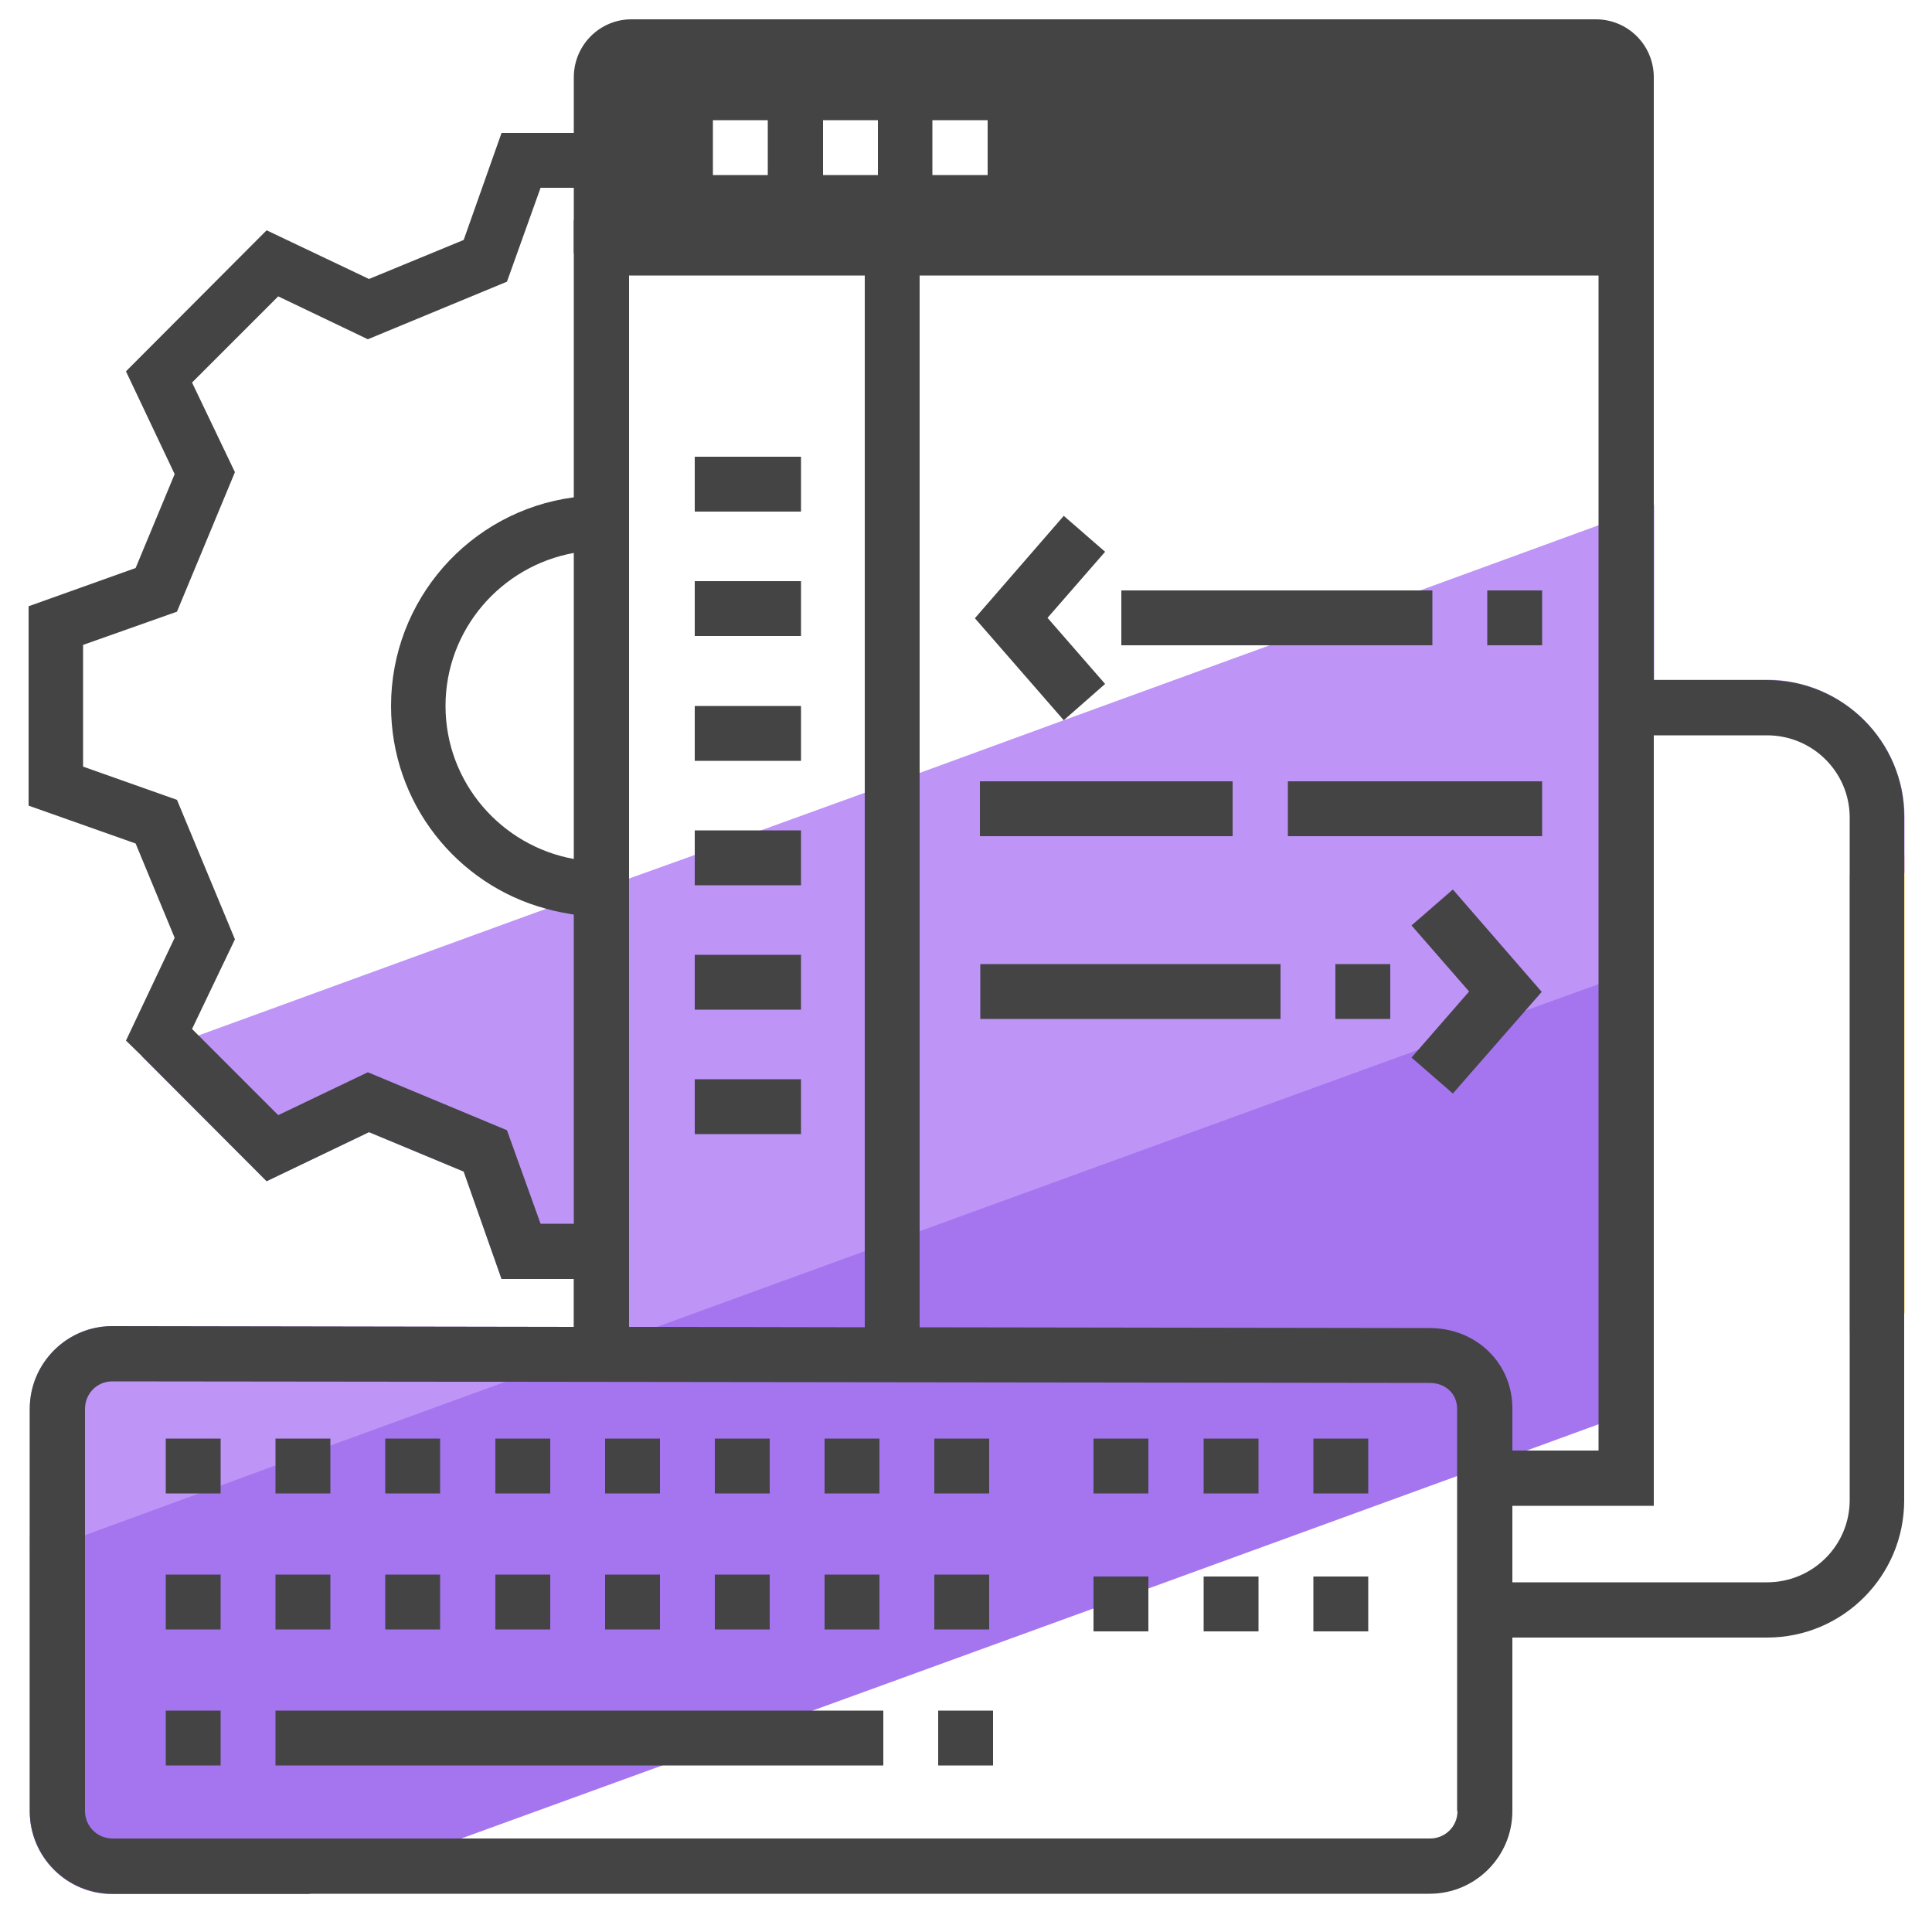
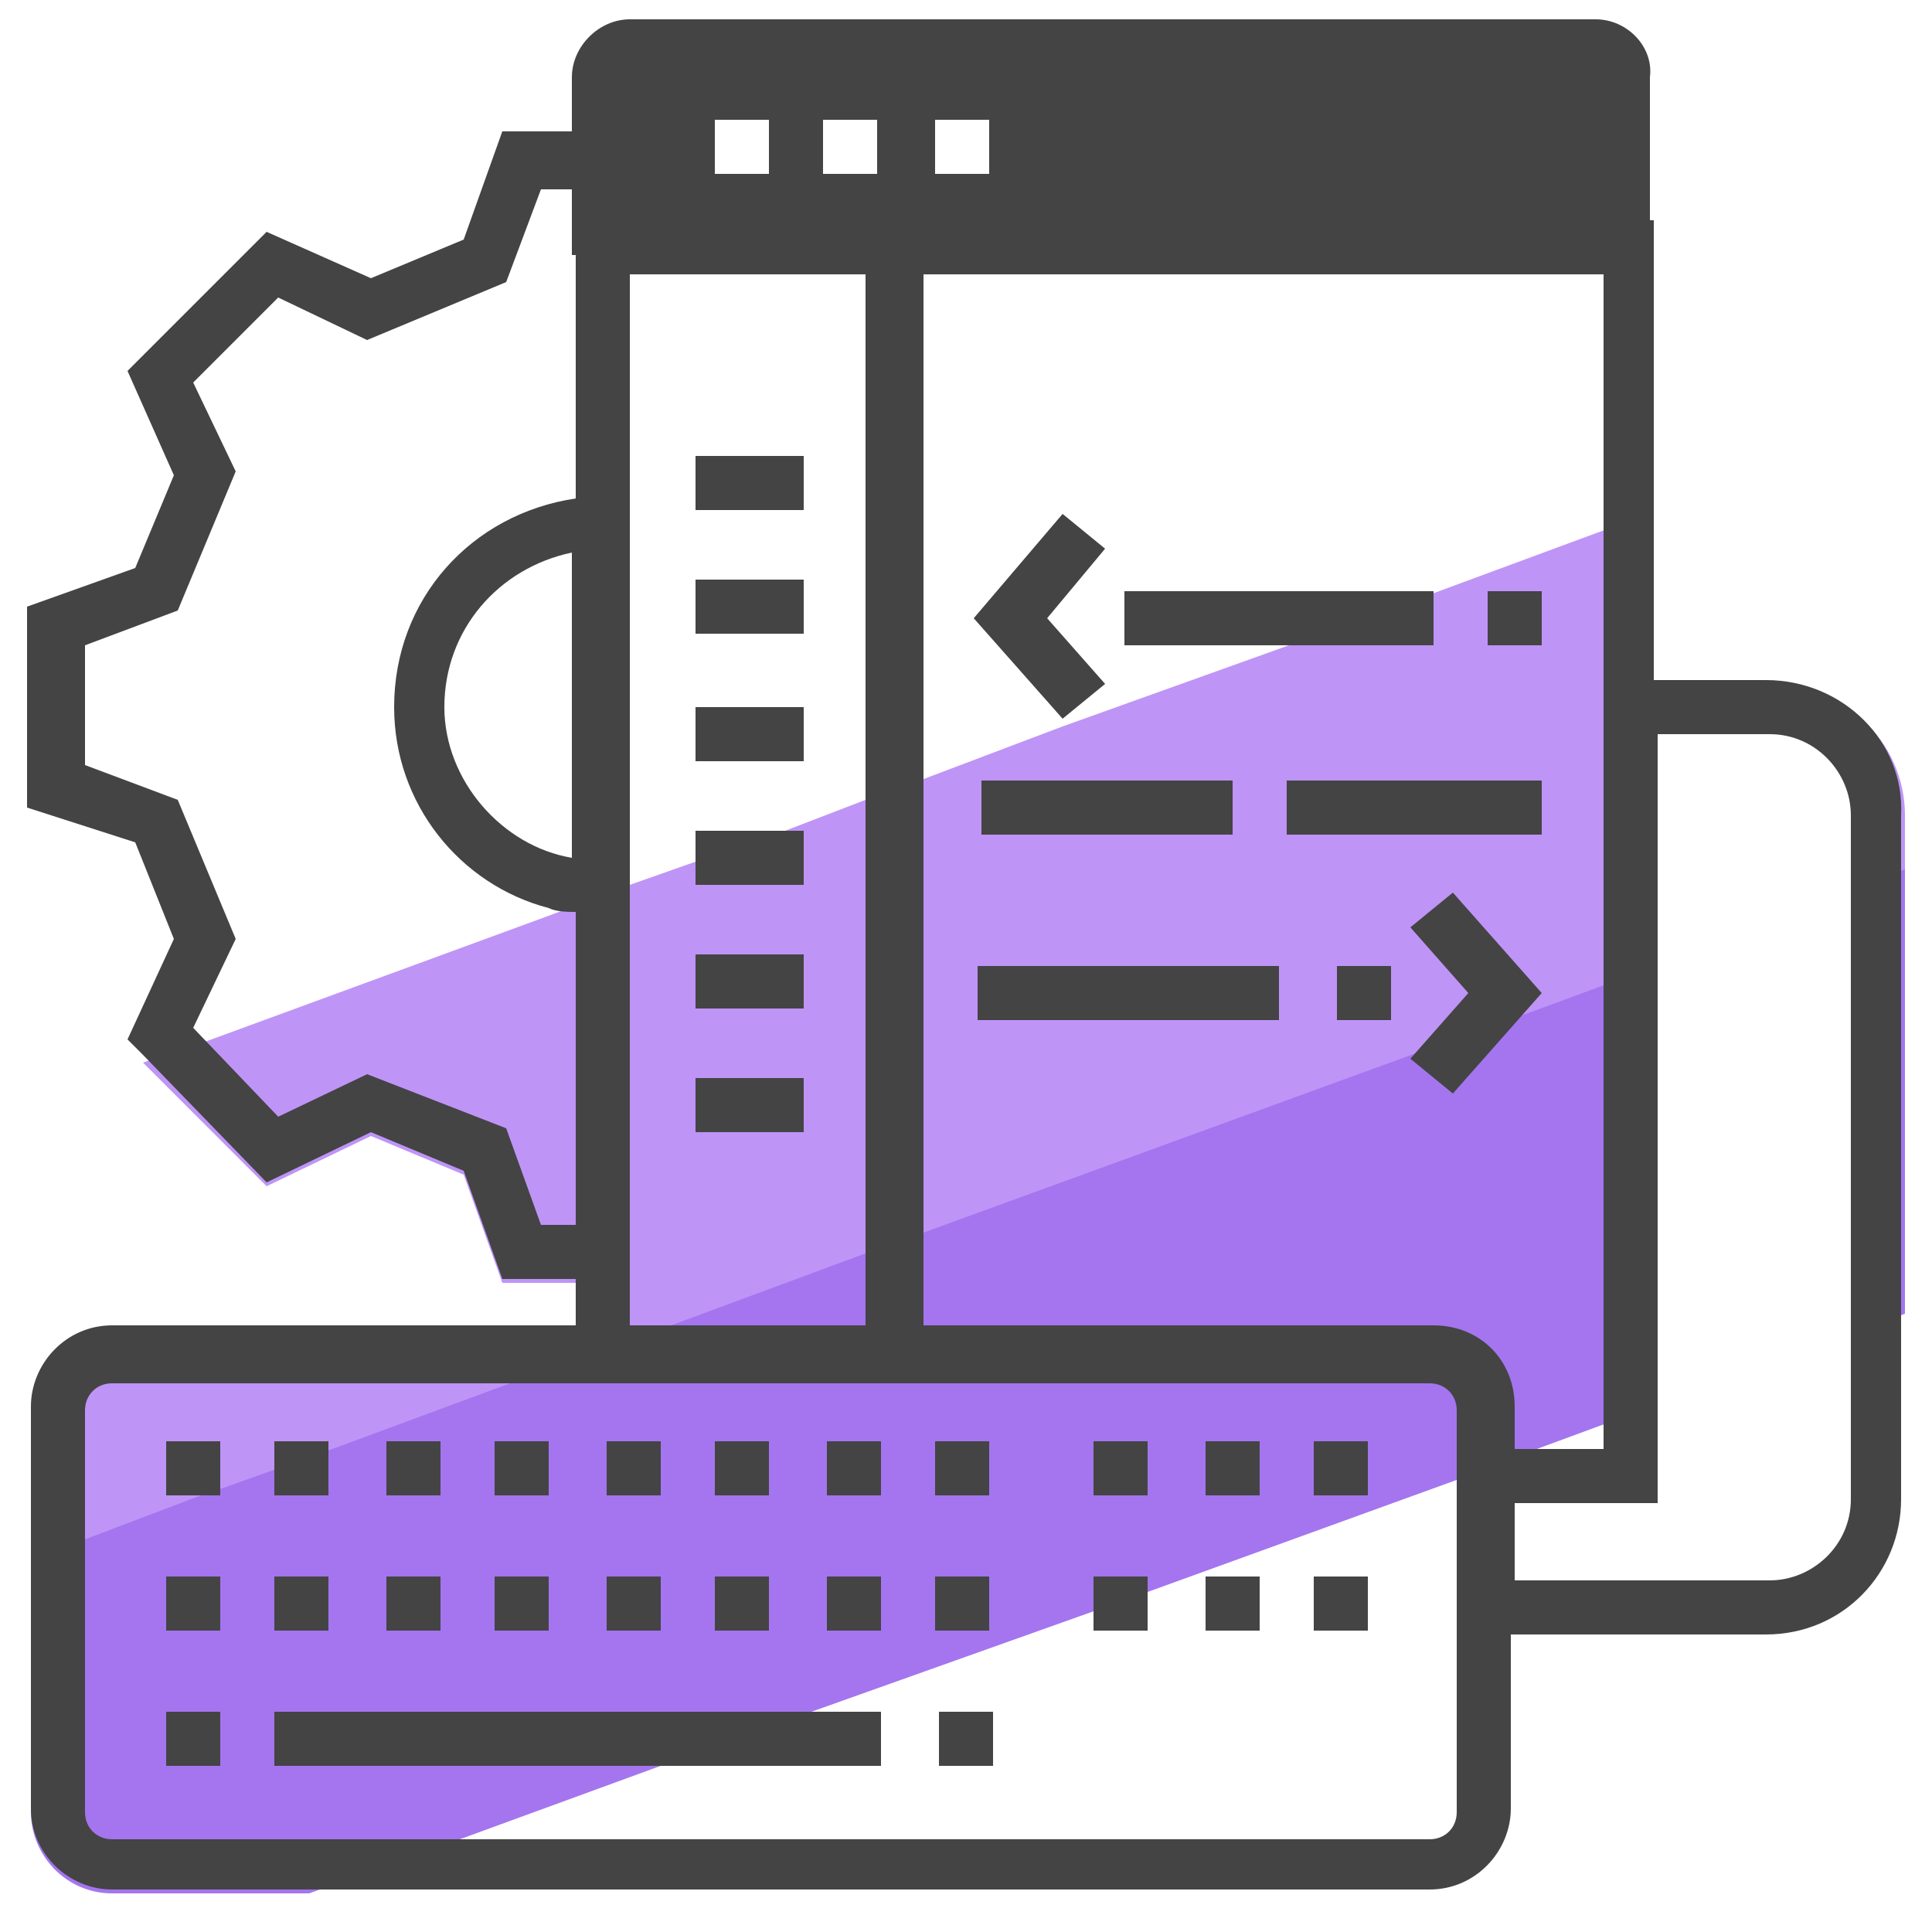
- <svg xmlns="http://www.w3.org/2000/svg" id="Layer_1" x="0" y="0" version="1.1" viewBox="0 0 50 50" xml:space="preserve">
-   <style>.st3{fill:#444}</style>
-   <path fill="#a475ef" d="M42.8 24.48v11.86l-1.43.52-1.86.68-1.8.66-7.99 2.91-1.43.52-7.26 2.64-3.92 1.43-5.2 1.89-3.92 1.43H2.9a2.14 2.14 0 01-2.13-2.14v-7.1l1.43-.51 2.09-.77 1.41-.51 1.43-.52.66-.24 4.04-1.47 4.45-1.62 6.1-2.22 1.43-.52 13.49-4.91 2.52-.92 1.55-.57 1.43-.52z" />
-   <path fill="#fcc34f" d="M49.29 22.13v11.86l-1.42.51V22.64z" />
-   <path fill="#bf94f7" d="M49.29 21.15v1.44l-1.41.52v-1.96c0-1.18-.96-2.13-2.14-2.13H42.8v5.93l-1.43.52-1.91.69-2.76 1.01-12.89 4.69-1.43.52L17 34.34l-3.89 1.41-4.56 1.66-1.41.51-1.44.53-.55.2-2.95 1.08-1.43.52v-3.79c0-1.18.96-2.14 2.13-2.14l11.95.02V33.1h-1.87L12 30.32 9.55 29.3 6.9 30.57l-3.24-3.24 1.47-.53 9-3.28 2.14-.78 1.7-.61 1.75-.65 2.65-.96 1.44-.52 3.72-1.36 5.33-1.94 3.92-1.43 4.6-1.68 1.43-.52v4.52h2.93c1.96.01 3.55 1.61 3.55 3.56z" />
-   <path d="M7.2 7.67L4.97 9.9l1.11 2.32-1.5 3.61-2.43.86v3.15l2.43.86 1.5 3.61-1.11 2.32 2.23 2.23 2.32-1.11 3.6 1.5.87 2.42h1.56v1.43h-2.57L12 30.32 9.55 29.3 6.9 30.57l-3.23-3.24-.41-.4 1.26-2.66-1.01-2.44-2.77-.98v-5.16l2.77-.99 1.01-2.43-1.26-2.66L6.9 5.96l2.65 1.26L12 6.21l.98-2.77h2.57v1.42h-1.56l-.87 2.43-3.6 1.49z" class="st3" />
-   <path d="M41.3.5H16.34c-.82 0-1.49.67-1.49 1.5v4.56H42.8V2c0-.83-.67-1.5-1.5-1.5zM19.87 4.53h-1.42V3.11h1.42v1.42zm2.84 0H21.3V3.11h1.42v1.42zm2.85 0h-1.43V3.11h1.43v1.42zm.04 34.12h-1.42v-1.42h1.42v1.42zm-2.84 0h-1.42v-1.42h1.42v1.42zm-2.84 0H18.5v-1.42h1.42v1.42zm-2.84 0h-1.42v-1.42h1.42v1.42zm-2.84 0h-1.42v-1.42h1.42v1.42zm-2.85 0H9.97v-1.42h1.42v1.42zm-2.84 0H7.13v-1.42h1.42v1.42zm-2.84 0H4.29v-1.42h1.42v1.42zm19.89 3.52h-1.42v-1.42h1.42v1.42zm-2.84 0h-1.42v-1.42h1.42v1.42zm-2.84 0H18.5v-1.42h1.42v1.42zm-2.84 0h-1.42v-1.42h1.42v1.42zm-2.84 0h-1.42v-1.42h1.42v1.42zm-2.85 0H9.97v-1.42h1.42v1.42zm-2.84 0H7.13v-1.42h1.42v1.42zm-2.84 0H4.29v-1.42h1.42v1.42zm19.99 3.52h-1.42v-1.42h1.42v1.42zm-2.84 0H7.13v-1.42h15.73v1.42zm-17.15 0H4.29v-1.42h1.42v1.42zm29.7-7.04h-1.42v-1.42h1.42v1.42zm-2.84 0h-1.42v-1.42h1.42v1.42zm-2.84 0H28.3v-1.42h1.42v1.42zm5.68 3.57h-1.42V40.8h1.42v1.42zm-2.84 0h-1.42V40.8h1.42v1.42zm-2.84 0H28.3V40.8h1.42v1.42zm-11.75-30.4h2.75v1.42h-2.75v-1.42zm0 3.22h2.75v1.42h-2.75v-1.42zm0 3.23h2.75v1.42h-2.75v-1.42zm0 3.22h2.75v1.42h-2.75v-1.42zm0 3.22h2.75v1.42h-2.75v-1.42zm0 3.22h2.75v1.42h-2.75v-1.42zm19.62.37l-1.07-.93 1.49-1.71-1.49-1.71 1.07-.93 2.3 2.65-2.3 2.63zm-10.07-9.66L25.23 16l2.3-2.65 1.07.93-1.49 1.71 1.49 1.71-1.07.94zm12.38-1.94h-1.42v-1.42h1.42v1.42zm-2.84 0h-8.05v-1.42h8.05v1.42zm2.84 4.94h-6.58v-1.42h6.58v1.42zm-8.01 0h-6.54v-1.42h6.54v1.42zm4.08 4.73h-1.42v-1.42h1.42v1.42zm-2.84 0h-7.77v-1.42h7.77v1.42z" class="st3" />
-   <path d="M45.73 17.6H42.8V5.7H14.85v7.17a5.45 5.45 0 00-4.73 5.4c0 2.51 1.7 4.63 4.02 5.25.24.07.48.11.71.15v10.67L2.9 34.32c-1.17 0-2.13.96-2.13 2.14v10.41c0 1.18.96 2.14 2.13 2.14H37c1.18 0 2.14-.96 2.14-2.14v-4.49h6.59c1.97 0 3.55-1.6 3.55-3.55V21.15c.01-1.95-1.58-3.55-3.55-3.55zm-4.36 19.94h-2.23v-1.09c0-1.18-.94-2.08-2.14-2.08l-13.2-.02V7.13h17.57v30.41zM11.53 18.27c0-1.98 1.44-3.62 3.32-3.96v7.92c-1.88-.34-3.32-1.98-3.32-3.96zm4.75-11.14h6.1v27.22L17 34.34h-.72V7.13zm21.44 39.74c0 .4-.32.71-.71.71H2.9a.71.71 0 01-.7-.71V36.46c0-.4.32-.71.7-.71l8.93.01h1.28l23.89.03c.41 0 .71.28.71.67v10.41zm10.15-8.05c0 1.18-.96 2.13-2.14 2.13h-6.59v-1.98h3.66V19.03h2.93c1.18 0 2.14.95 2.14 2.13v17.66z" class="st3" />
+ <svg xmlns="http://www.w3.org/2000/svg" version="1.1" id="Layer_1" x="0px" y="0px" viewBox="0 0 50 50" style="enable-background:new 0 0 50 50;" xml:space="preserve">
+   <style type="text/css">
+ 	.st0{fill:#A475EF;}
+ 	.st1{fill:#BF94F7;}
+ 	.st2{fill:#444444;}
+ </style>
+   <path class="st0" d="M42.8,24.5v11.9l-1.4,0.5l-1.9,0.7l-1.8,0.7l-8,2.9l-1.4,0.5L21,44.3l-3.9,1.4l-5.2,1.9L8,49H2.9  c-1.2,0-2.1-1-2.1-2.1v-7.1l1.4-0.5l2.1-0.8L5.7,38l1.4-0.5l0.7-0.2l4-1.5l4.4-1.6l6.1-2.2l1.4-0.5l13.5-4.9l2.5-0.9l1.5-0.6  L42.8,24.5z" />
+   <polygon class="st0" points="49.3,22.1 49.3,34 47.9,34.5 47.9,22.6 " />
+   <path class="st1" d="M49.3,21.1v1.4l-1.4,0.5v-2c0-1.2-1-2.1-2.1-2.1h-2.9V25l-1.4,0.5l-1.9,0.7l-2.8,1l-12.9,4.7l-1.4,0.5l-5.4,2  l-3.9,1.4l-4.6,1.7l-1.4,0.5l-1.4,0.5l-0.6,0.2l-2.9,1.1l-1.4,0.5v-3.8c0-1.2,1-2.1,2.1-2.1l12,0v-1.2H13l-1-2.8l-2.4-1l-2.7,1.3  l-3.2-3.2l1.5-0.5l9-3.3l2.1-0.8l1.7-0.6l1.8-0.6l2.6-1l1.4-0.5l3.7-1.4l5.3-1.9l3.9-1.4l4.6-1.7l1.4-0.5v4.5h2.9  C47.7,17.6,49.3,19.2,49.3,21.1z" />
+   <g>
+     <polygon class="st2" points="7.2,7.7 5,9.9 6.1,12.2 4.6,15.8 2.2,16.7 2.2,19.8 4.6,20.7 6.1,24.3 5,26.6 7.2,28.9 9.5,27.8    13.1,29.2 14,31.7 15.6,31.7 15.6,33.1 13,33.1 12,30.3 9.6,29.3 6.9,30.6 3.7,27.3 3.3,26.9 4.5,24.3 3.5,21.8 0.7,20.9 0.7,15.7    3.5,14.7 4.5,12.3 3.3,9.6 6.9,6 9.6,7.2 12,6.2 13,3.4 15.6,3.4 15.6,4.9 14,4.9 13.1,7.3 9.5,8.8  " />
+     <g>
+       <path class="st2" d="M41.3,0.5h-25c-0.8,0-1.5,0.7-1.5,1.5v4.6h27.9V2C42.8,1.2,42.1,0.5,41.3,0.5z M19.9,4.5h-1.4V3.1h1.4V4.5z     M22.7,4.5h-1.4V3.1h1.4L22.7,4.5L22.7,4.5z M25.6,4.5h-1.4V3.1h1.4V4.5z" />
+       <path class="st2" d="M25.6,38.7h-1.4v-1.4h1.4V38.7z M22.8,38.7h-1.4v-1.4h1.4V38.7z M19.9,38.7h-1.4v-1.4h1.4V38.7z M17.1,38.7    h-1.4v-1.4h1.4V38.7z M14.2,38.7h-1.4v-1.4h1.4V38.7z M11.4,38.7H10v-1.4h1.4V38.7z M8.6,38.7H7.1v-1.4h1.4V38.7z M5.7,38.7H4.3    v-1.4h1.4V38.7z" />
+       <path class="st2" d="M25.6,42.2h-1.4v-1.4h1.4V42.2z M22.8,42.2h-1.4v-1.4h1.4V42.2z M19.9,42.2h-1.4v-1.4h1.4V42.2z M17.1,42.2    h-1.4v-1.4h1.4V42.2z M14.2,42.2h-1.4v-1.4h1.4V42.2z M11.4,42.2H10v-1.4h1.4V42.2z M8.6,42.2H7.1v-1.4h1.4V42.2z M5.7,42.2H4.3    v-1.4h1.4V42.2z" />
+       <path class="st2" d="M25.7,45.7h-1.4v-1.4h1.4V45.7z M22.9,45.7H7.1v-1.4h15.7V45.7z M5.7,45.7H4.3v-1.4h1.4V45.7z" />
+       <path class="st2" d="M35.4,38.7H34v-1.4h1.4V38.7z M32.6,38.7h-1.4v-1.4h1.4V38.7z M29.7,38.7h-1.4v-1.4h1.4L29.7,38.7L29.7,38.7z    " />
+       <path class="st2" d="M35.4,42.2H34v-1.4h1.4V42.2z M32.6,42.2h-1.4v-1.4h1.4V42.2z M29.7,42.2h-1.4v-1.4h1.4L29.7,42.2L29.7,42.2z    " />
+     </g>
+     <path class="st2" d="M18,11.8h2.8v1.4H18V11.8z" />
+     <path class="st2" d="M18,15h2.8v1.4H18V15z" />
+     <path class="st2" d="M18,18.3h2.8v1.4H18V18.3z" />
+     <path class="st2" d="M18,21.5h2.8v1.4H18V21.5z" />
+     <path class="st2" d="M18,24.7h2.8v1.4H18V24.7z" />
+     <path class="st2" d="M18,27.9h2.8v1.4H18V27.9z" />
+     <path class="st2" d="M37.6,28.3l-1.1-0.9l1.5-1.7L36.5,24l1.1-0.9l2.3,2.6L37.6,28.3z" />
+     <path class="st2" d="M27.5,18.6L25.2,16l2.3-2.7l1.1,0.9L27.1,16l1.5,1.7L27.5,18.6z" />
+     <path class="st2" d="M39.9,16.7h-1.4v-1.4h1.4V16.7z M37.1,16.7h-8v-1.4h8V16.7z" />
+     <path class="st2" d="M39.9,21.6h-6.6v-1.4h6.6C39.9,20.2,39.9,21.6,39.9,21.6z M31.9,21.6h-6.5v-1.4h6.5   C31.9,20.2,31.9,21.6,31.9,21.6z" />
+     <path class="st2" d="M36,26.4h-1.4V25H36V26.4z M33.1,26.4h-7.8V25h7.8V26.4z" />
+     <path class="st2" d="M45.7,17.6h-2.9V5.7H14.9v7.2c-2.7,0.4-4.7,2.6-4.7,5.4c0,2.5,1.7,4.6,4,5.2c0.2,0.1,0.5,0.1,0.7,0.1v10.7   l-12,0c-1.2,0-2.1,1-2.1,2.1v10.4c0,1.2,1,2.1,2.1,2.1H37c1.2,0,2.1-1,2.1-2.1v-4.5h6.6c2,0,3.5-1.6,3.5-3.5V21.1   C49.3,19.2,47.7,17.6,45.7,17.6z M41.4,37.5h-2.2v-1.1c0-1.2-0.9-2.1-2.1-2.1l-13.2,0V7.1h17.6V37.5z M11.5,18.3c0-2,1.4-3.6,3.3-4   v7.9C13,21.9,11.5,20.2,11.5,18.3z M16.3,7.1h6.1v27.2l-5.4,0h-0.7V7.1z M37.7,46.9c0,0.4-0.3,0.7-0.7,0.7H2.9   c-0.4,0-0.7-0.3-0.7-0.7V36.5c0-0.4,0.3-0.7,0.7-0.7l8.9,0h1.3l23.9,0c0.4,0,0.7,0.3,0.7,0.7L37.7,46.9L37.7,46.9z M47.9,38.8   c0,1.2-1,2.1-2.1,2.1h-6.6v-2h3.7V19h2.9c1.2,0,2.1,1,2.1,2.1V38.8z" />
+   </g>
</svg>
